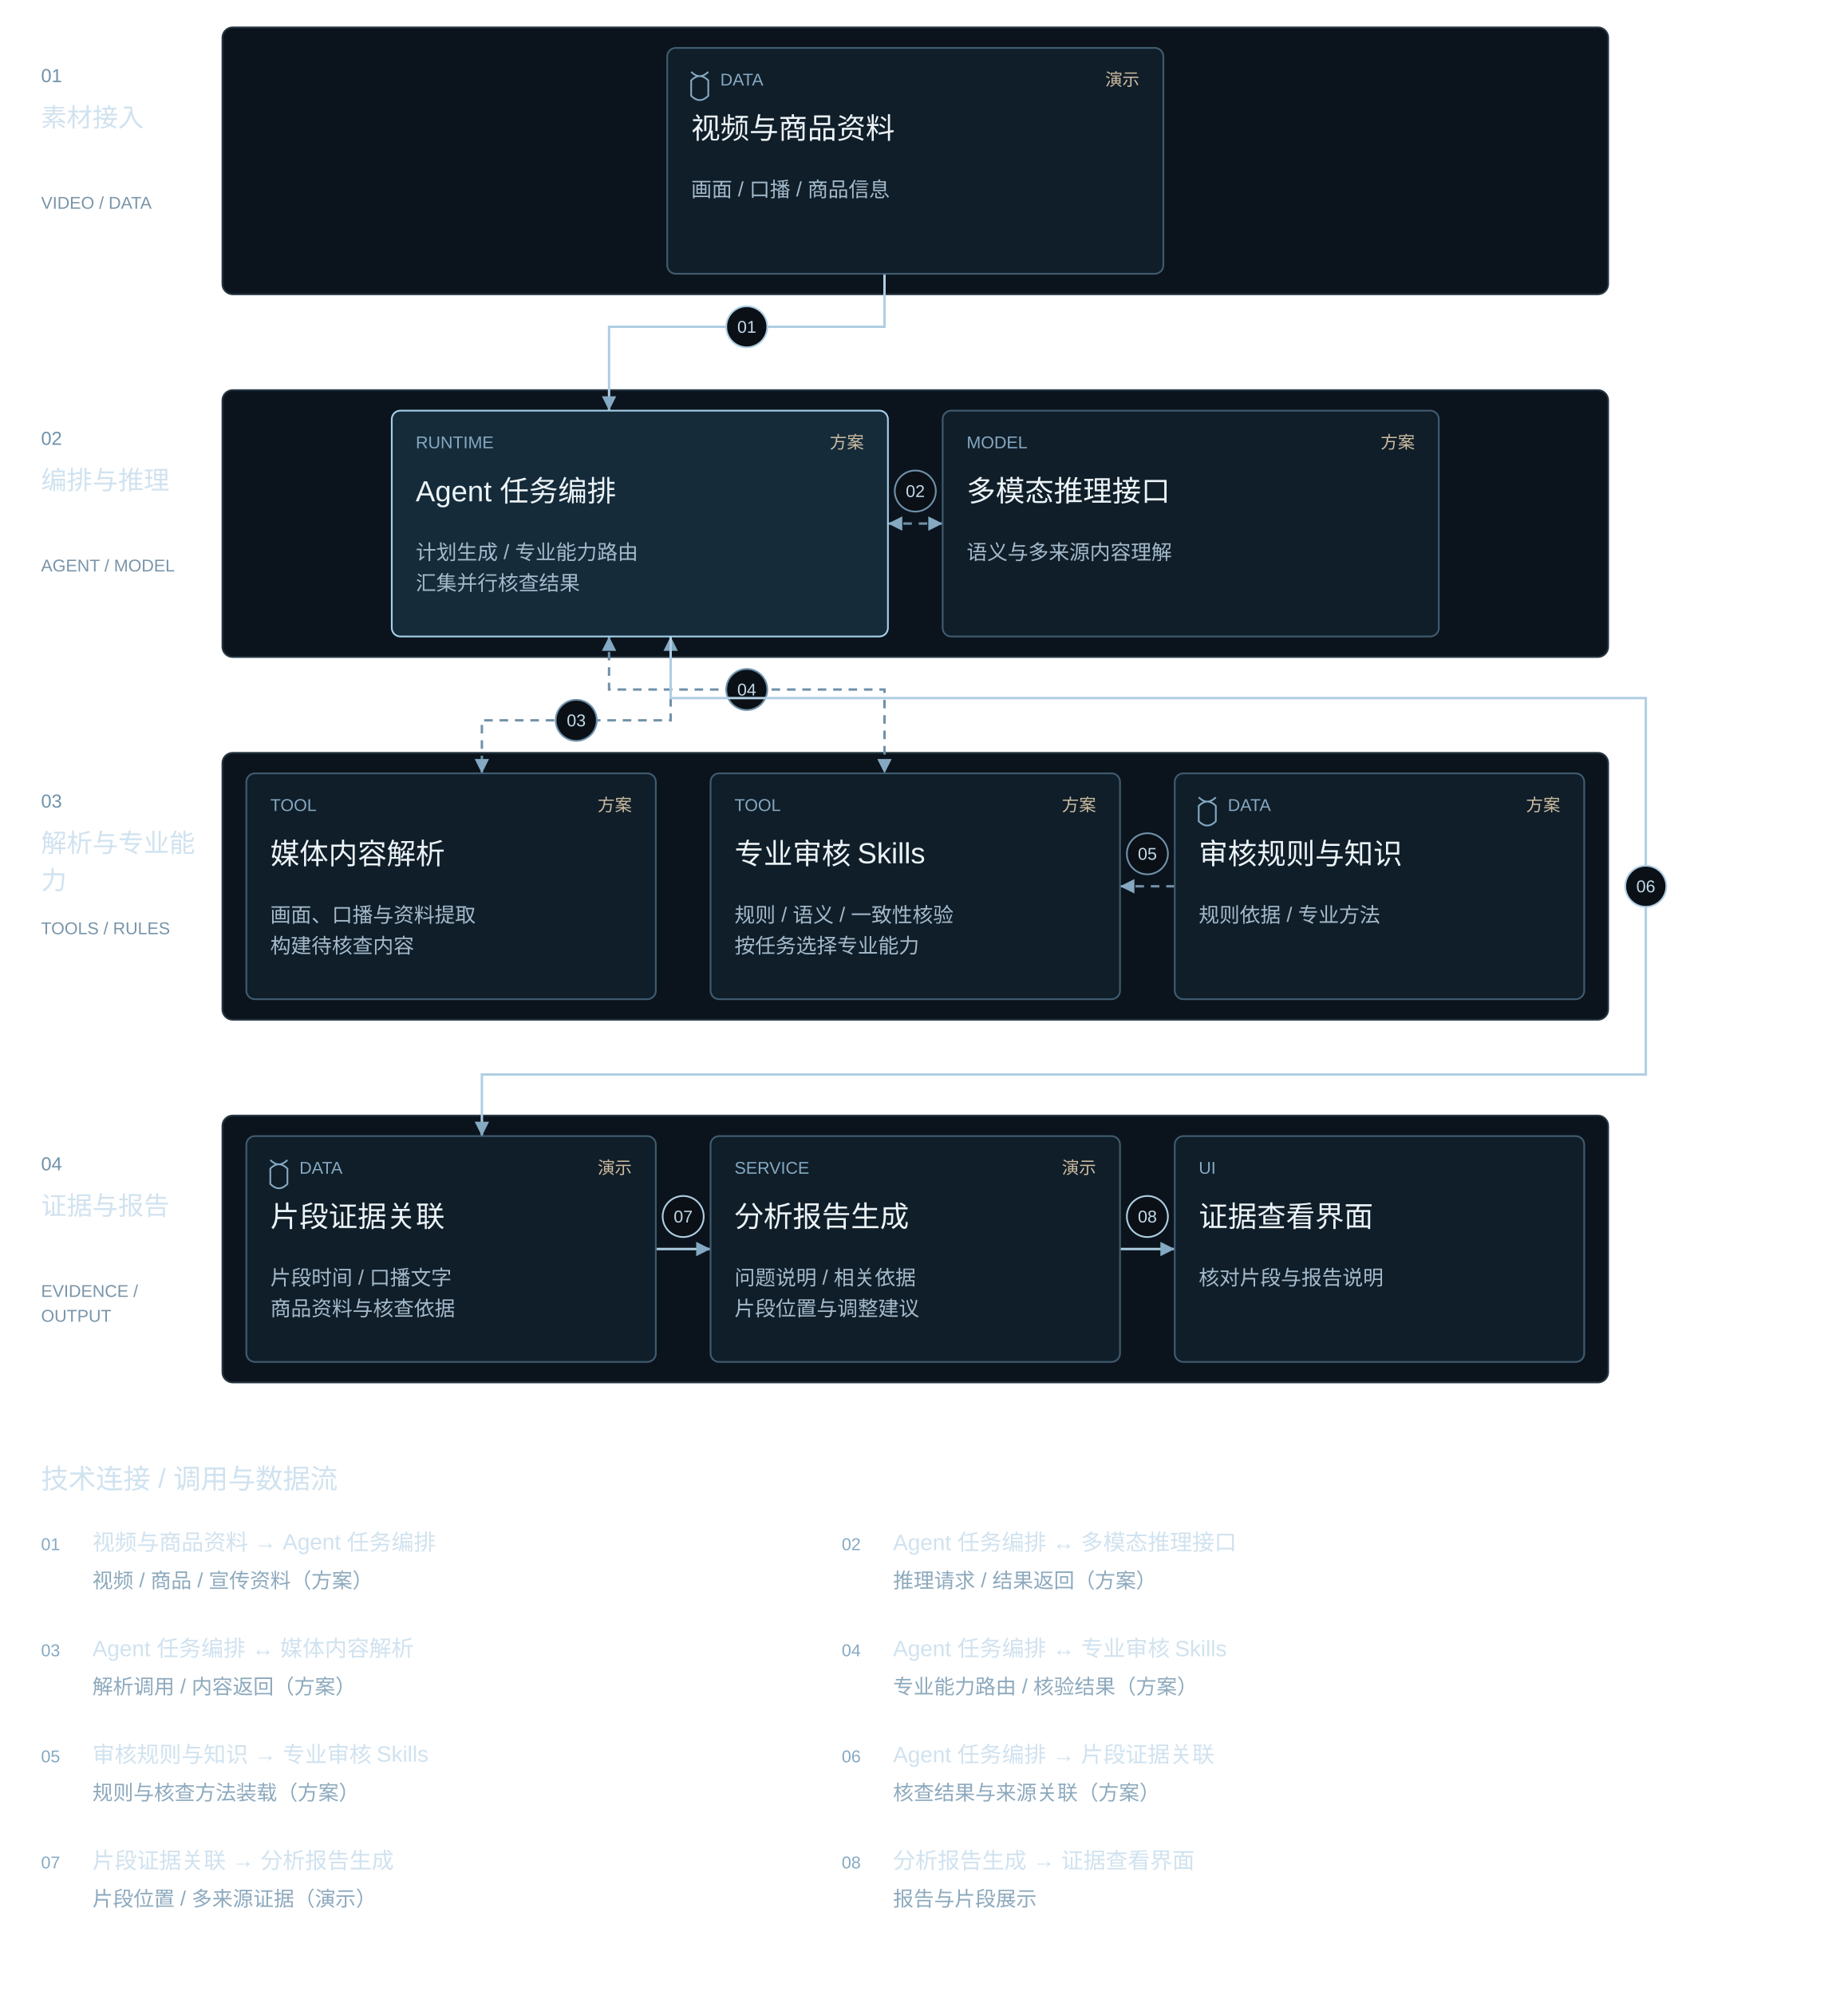
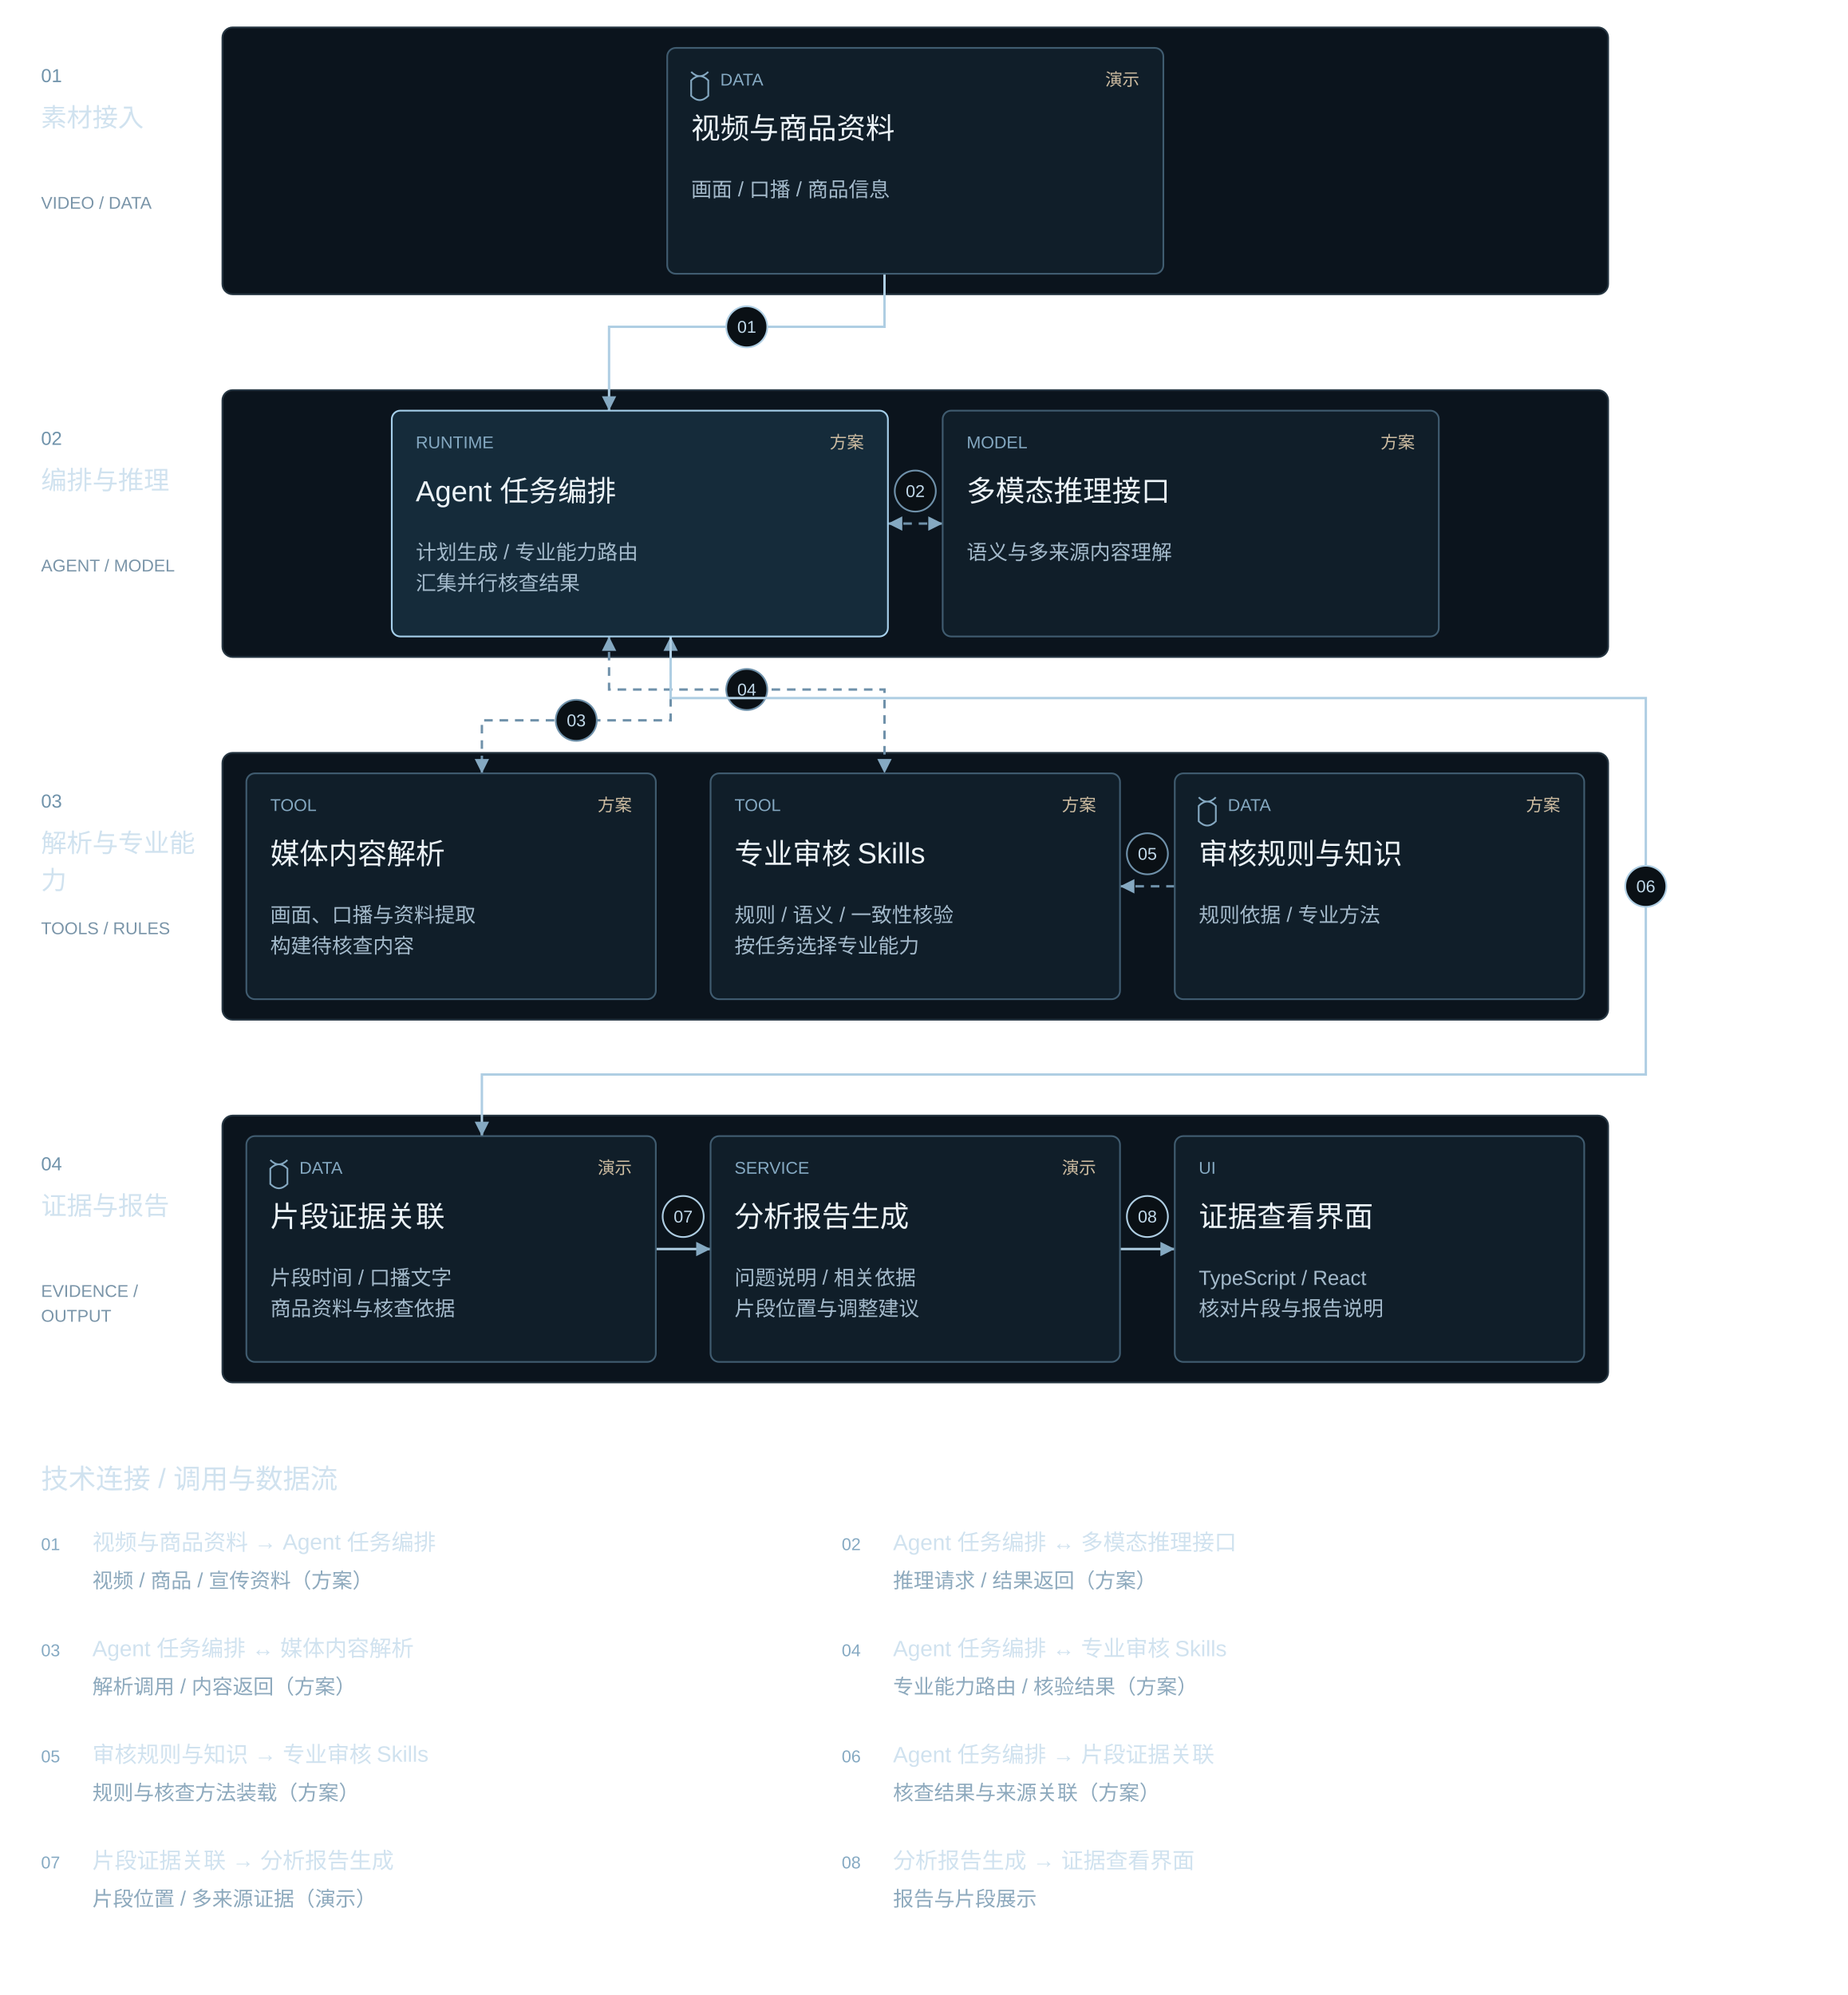
<svg xmlns="http://www.w3.org/2000/svg" viewBox="0 0 1080 1166" role="img" aria-labelledby="title-video-compliance-review desc-video-compliance-review" style="font-family:Arial,'PingFang SC','Microsoft YaHei',sans-serif;background:#0a1015">
  <defs>
    <marker id="arrow-video-compliance-review" viewBox="0 0 10 10" refX="10" refY="5" markerWidth="6" markerHeight="6" orient="auto-start-reverse">
      <path d="M0 0 L10 5 L0 10" fill="#85a9c2" />
    </marker>
  </defs>
  <g data-layer="input">
    <rect x="130" y="16" width="810" height="156" rx="6" fill="#0b141d" stroke="#253541" />
    <text x="24" y="48" fill="#6f92aa" font-size="11" text-anchor="start">
      <tspan x="24" dy="0">01</tspan>
    </text>
    <text x="24" y="74" fill="#d0e2ef" font-size="15" text-anchor="start">
      <tspan x="24" dy="0">素材接入</tspan>
    </text>
    <text x="24" y="122" fill="#7994a8" font-size="10" text-anchor="start">
      <tspan x="24" dy="0">VIDEO / DATA</tspan>
    </text>
  </g>
  <g data-layer="runtime">
    <rect x="130" y="228" width="810" height="156" rx="6" fill="#0b141d" stroke="#253541" />
    <text x="24" y="260" fill="#6f92aa" font-size="11" text-anchor="start">
      <tspan x="24" dy="0">02</tspan>
    </text>
    <text x="24" y="286" fill="#d0e2ef" font-size="15" text-anchor="start">
      <tspan x="24" dy="0">编排与推理</tspan>
    </text>
    <text x="24" y="334" fill="#7994a8" font-size="10" text-anchor="start">
      <tspan x="24" dy="0">AGENT / MODEL</tspan>
    </text>
  </g>
  <g data-layer="tools">
    <rect x="130" y="440" width="810" height="156" rx="6" fill="#0b141d" stroke="#253541" />
    <text x="24" y="472" fill="#6f92aa" font-size="11" text-anchor="start">
      <tspan x="24" dy="0">03</tspan>
    </text>
    <text x="24" y="498" fill="#d0e2ef" font-size="15" text-anchor="start">
      <tspan x="24" dy="0">解析与专业能</tspan>
      <tspan x="24" dy="21.75">力</tspan>
    </text>
    <text x="24" y="546" fill="#7994a8" font-size="10" text-anchor="start">
      <tspan x="24" dy="0">TOOLS / RULES</tspan>
    </text>
  </g>
  <g data-layer="output">
    <rect x="130" y="652" width="810" height="156" rx="6" fill="#0b141d" stroke="#253541" />
    <text x="24" y="684" fill="#6f92aa" font-size="11" text-anchor="start">
      <tspan x="24" dy="0">04</tspan>
    </text>
    <text x="24" y="710" fill="#d0e2ef" font-size="15" text-anchor="start">
      <tspan x="24" dy="0">证据与报告</tspan>
    </text>
    <text x="24" y="758" fill="#7994a8" font-size="10" text-anchor="start">
      <tspan x="24" dy="0">EVIDENCE /</tspan>
      <tspan x="24" dy="14.5">OUTPUT</tspan>
    </text>
  </g>
  <g data-edge="01">
    <path d="M517 160 V191 H356 V240" fill="none" stroke="#afcee3" stroke-width="1.4" marker-end="url(#arrow-video-compliance-review)" />
    <circle cx="436.5" cy="191" r="12" fill="#0a1015" stroke="#afcee3" />
    <text x="436.5" y="194.5" fill="#c1d9ea" font-size="10" text-anchor="middle">
      <tspan x="436.5" dy="0">01</tspan>
    </text>
  </g>
  <g data-edge="02">
    <path d="M519 306 H551" fill="none" stroke="#6f91aa" stroke-width="1.4" stroke-dasharray="5 4" marker-start="url(#arrow-video-compliance-review)" marker-end="url(#arrow-video-compliance-review)" />
    <circle cx="535" cy="287" r="12" fill="#0a1015" stroke="#6f91aa" />
    <text x="535" y="290.5" fill="#c1d9ea" font-size="10" text-anchor="middle">
      <tspan x="535" dy="0">02</tspan>
    </text>
  </g>
  <g data-edge="03">
    <path d="M392 372 V421 H281.667 V452" fill="none" stroke="#6f91aa" stroke-width="1.4" stroke-dasharray="5 4" marker-start="url(#arrow-video-compliance-review)" marker-end="url(#arrow-video-compliance-review)" />
    <circle cx="336.833" cy="421" r="12" fill="#0a1015" stroke="#6f91aa" />
    <text x="336.833" y="424.5" fill="#c1d9ea" font-size="10" text-anchor="middle">
      <tspan x="336.833" dy="0">03</tspan>
    </text>
  </g>
  <g data-edge="04">
    <path d="M356 372 V403 H517 V452" fill="none" stroke="#6f91aa" stroke-width="1.4" stroke-dasharray="5 4" marker-start="url(#arrow-video-compliance-review)" marker-end="url(#arrow-video-compliance-review)" />
    <circle cx="436.5" cy="403" r="12" fill="#0a1015" stroke="#6f91aa" />
    <text x="436.5" y="406.5" fill="#c1d9ea" font-size="10" text-anchor="middle">
      <tspan x="436.5" dy="0">04</tspan>
    </text>
  </g>
  <g data-edge="05">
    <path d="M686.667 518 H654.667" fill="none" stroke="#6f91aa" stroke-width="1.4" stroke-dasharray="5 4" marker-end="url(#arrow-video-compliance-review)" />
    <circle cx="670.667" cy="499" r="12" fill="#0a1015" stroke="#6f91aa" />
    <text x="670.667" y="502.5" fill="#c1d9ea" font-size="10" text-anchor="middle">
      <tspan x="670.667" dy="0">05</tspan>
    </text>
  </g>
  <g data-edge="06">
    <path d="M392 372 V408 H962 V628 H281.667 V664" fill="none" stroke="#afcee3" stroke-width="1.4" marker-end="url(#arrow-video-compliance-review)" />
    <circle cx="962" cy="518" r="12" fill="#0a1015" stroke="#afcee3" />
    <text x="962" y="521.5" fill="#c1d9ea" font-size="10" text-anchor="middle">
      <tspan x="962" dy="0">06</tspan>
    </text>
  </g>
  <g data-edge="07">
    <path d="M383.333 730 H415.333" fill="none" stroke="#afcee3" stroke-width="1.4" marker-end="url(#arrow-video-compliance-review)" />
    <circle cx="399.333" cy="711" r="12" fill="#0a1015" stroke="#afcee3" />
    <text x="399.333" y="714.5" fill="#c1d9ea" font-size="10" text-anchor="middle">
      <tspan x="399.333" dy="0">07</tspan>
    </text>
  </g>
  <g data-edge="08">
    <path d="M654.667 730 H686.667" fill="none" stroke="#afcee3" stroke-width="1.4" marker-end="url(#arrow-video-compliance-review)" />
    <circle cx="670.667" cy="711" r="12" fill="#0a1015" stroke="#afcee3" />
    <text x="670.667" y="714.5" fill="#c1d9ea" font-size="10" text-anchor="middle">
      <tspan x="670.667" dy="0">08</tspan>
    </text>
  </g>
  <g data-node="video">
    <rect x="390" y="28" width="290" height="132" rx="5" fill="#101e29" stroke="#405c70" />
    <path d="M404 47 q5 -5 10 0 v9 q-5 5 -10 0 z m0 -5 q5 5 10 0" fill="none" stroke="#85a9c2" />
    <text x="421" y="50" fill="#85a9c2" font-size="10" text-anchor="start">
      <tspan x="421" dy="0">DATA</tspan>
    </text>
    <text x="666" y="50" fill="#cdbca1" font-size="10" text-anchor="end">
      <tspan x="666" dy="0">演示</tspan>
    </text>
    <text x="404" y="81" fill="#edf4f8" font-size="17" text-anchor="start">
      <tspan x="404" dy="0">视频与商品资料</tspan>
    </text>
    <text x="404" y="115" fill="#a4bacb" font-size="12" text-anchor="start">
      <tspan x="404" dy="0">画面 / 口播 / 商品信息</tspan>
    </text>
  </g>
  <g data-node="orchestrator">
    <rect x="229" y="240" width="290" height="132" rx="5" fill="#152b3a" stroke="#a6d0eb" />
    <text x="243" y="262" fill="#85a9c2" font-size="10" text-anchor="start">
      <tspan x="243" dy="0">RUNTIME</tspan>
    </text>
    <text x="505" y="262" fill="#cdbca1" font-size="10" text-anchor="end">
      <tspan x="505" dy="0">方案</tspan>
    </text>
    <text x="243" y="293" fill="#edf4f8" font-size="17" text-anchor="start">
      <tspan x="243" dy="0">Agent 任务编排</tspan>
    </text>
    <text x="243" y="327" fill="#a4bacb" font-size="12" text-anchor="start">
      <tspan x="243" dy="0">计划生成 / 专业能力路由</tspan>
      <tspan x="243" dy="18">汇集并行核查结果</tspan>
    </text>
  </g>
  <g data-node="model">
    <rect x="551" y="240" width="290" height="132" rx="5" fill="#101e29" stroke="#405c70" />
    <text x="565" y="262" fill="#85a9c2" font-size="10" text-anchor="start">
      <tspan x="565" dy="0">MODEL</tspan>
    </text>
    <text x="827" y="262" fill="#cdbca1" font-size="10" text-anchor="end">
      <tspan x="827" dy="0">方案</tspan>
    </text>
    <text x="565" y="293" fill="#edf4f8" font-size="17" text-anchor="start">
      <tspan x="565" dy="0">多模态推理接口</tspan>
    </text>
    <text x="565" y="327" fill="#a4bacb" font-size="12" text-anchor="start">
      <tspan x="565" dy="0">语义与多来源内容理解</tspan>
    </text>
  </g>
  <g data-node="parse">
    <rect x="144" y="452" width="239.333" height="132" rx="5" fill="#101e29" stroke="#405c70" />
    <text x="158" y="474" fill="#85a9c2" font-size="10" text-anchor="start">
      <tspan x="158" dy="0">TOOL</tspan>
    </text>
    <text x="369.333" y="474" fill="#cdbca1" font-size="10" text-anchor="end">
      <tspan x="369.333" dy="0">方案</tspan>
    </text>
    <text x="158" y="505" fill="#edf4f8" font-size="17" text-anchor="start">
      <tspan x="158" dy="0">媒体内容解析</tspan>
    </text>
    <text x="158" y="539" fill="#a4bacb" font-size="12" text-anchor="start">
      <tspan x="158" dy="0">画面、口播与资料提取</tspan>
      <tspan x="158" dy="18">构建待核查内容</tspan>
    </text>
  </g>
  <g data-node="skills">
    <rect x="415.333" y="452" width="239.333" height="132" rx="5" fill="#101e29" stroke="#405c70" />
    <text x="429.333" y="474" fill="#85a9c2" font-size="10" text-anchor="start">
      <tspan x="429.333" dy="0">TOOL</tspan>
    </text>
    <text x="640.667" y="474" fill="#cdbca1" font-size="10" text-anchor="end">
      <tspan x="640.667" dy="0">方案</tspan>
    </text>
    <text x="429.333" y="505" fill="#edf4f8" font-size="17" text-anchor="start">
      <tspan x="429.333" dy="0">专业审核 Skills</tspan>
    </text>
    <text x="429.333" y="539" fill="#a4bacb" font-size="12" text-anchor="start">
      <tspan x="429.333" dy="0">规则 / 语义 / 一致性核验</tspan>
      <tspan x="429.333" dy="18">按任务选择专业能力</tspan>
    </text>
  </g>
  <g data-node="rules">
    <rect x="686.667" y="452" width="239.333" height="132" rx="5" fill="#101e29" stroke="#405c70" />
    <path d="M700.667 471 q5 -5 10 0 v9 q-5 5 -10 0 z m0 -5 q5 5 10 0" fill="none" stroke="#85a9c2" />
    <text x="717.667" y="474" fill="#85a9c2" font-size="10" text-anchor="start">
      <tspan x="717.667" dy="0">DATA</tspan>
    </text>
    <text x="912" y="474" fill="#cdbca1" font-size="10" text-anchor="end">
      <tspan x="912" dy="0">方案</tspan>
    </text>
    <text x="700.667" y="505" fill="#edf4f8" font-size="17" text-anchor="start">
      <tspan x="700.667" dy="0">审核规则与知识</tspan>
    </text>
    <text x="700.667" y="539" fill="#a4bacb" font-size="12" text-anchor="start">
      <tspan x="700.667" dy="0">规则依据 / 专业方法</tspan>
    </text>
  </g>
  <g data-node="evidence">
    <rect x="144" y="664" width="239.333" height="132" rx="5" fill="#101e29" stroke="#405c70" />
    <path d="M158 683 q5 -5 10 0 v9 q-5 5 -10 0 z m0 -5 q5 5 10 0" fill="none" stroke="#85a9c2" />
    <text x="175" y="686" fill="#85a9c2" font-size="10" text-anchor="start">
      <tspan x="175" dy="0">DATA</tspan>
    </text>
    <text x="369.333" y="686" fill="#cdbca1" font-size="10" text-anchor="end">
      <tspan x="369.333" dy="0">演示</tspan>
    </text>
    <text x="158" y="717" fill="#edf4f8" font-size="17" text-anchor="start">
      <tspan x="158" dy="0">片段证据关联</tspan>
    </text>
    <text x="158" y="751" fill="#a4bacb" font-size="12" text-anchor="start">
      <tspan x="158" dy="0">片段时间 / 口播文字</tspan>
      <tspan x="158" dy="18">商品资料与核查依据</tspan>
    </text>
  </g>
  <g data-node="report">
    <rect x="415.333" y="664" width="239.333" height="132" rx="5" fill="#101e29" stroke="#405c70" />
    <text x="429.333" y="686" fill="#85a9c2" font-size="10" text-anchor="start">
      <tspan x="429.333" dy="0">SERVICE</tspan>
    </text>
    <text x="640.667" y="686" fill="#cdbca1" font-size="10" text-anchor="end">
      <tspan x="640.667" dy="0">演示</tspan>
    </text>
    <text x="429.333" y="717" fill="#edf4f8" font-size="17" text-anchor="start">
      <tspan x="429.333" dy="0">分析报告生成</tspan>
    </text>
    <text x="429.333" y="751" fill="#a4bacb" font-size="12" text-anchor="start">
      <tspan x="429.333" dy="0">问题说明 / 相关依据</tspan>
      <tspan x="429.333" dy="18">片段位置与调整建议</tspan>
    </text>
  </g>
  <g data-node="review">
    <rect x="686.667" y="664" width="239.333" height="132" rx="5" fill="#101e29" stroke="#405c70" />
    <text x="700.667" y="686" fill="#85a9c2" font-size="10" text-anchor="start">
      <tspan x="700.667" dy="0">UI</tspan>
    </text>
    <text x="700.667" y="717" fill="#edf4f8" font-size="17" text-anchor="start">
      <tspan x="700.667" dy="0">证据查看界面</tspan>
    </text>
    <text x="700.667" y="751" fill="#a4bacb" font-size="12" text-anchor="start">
-       <tspan x="700.667" dy="0">核对片段与报告说明</tspan>
+       <tspan x="700.667" dy="0">TypeScript / React</tspan>
+       <tspan x="700.667" dy="18">核对片段与报告说明</tspan>
    </text>
  </g>
  <text x="24" y="870" fill="#d0e2ef" font-size="16" text-anchor="start">
    <tspan x="24" dy="0">技术连接 / 调用与数据流</tspan>
  </text>
  <text x="24" y="906" fill="#85a9c2" font-size="10" text-anchor="start">
    <tspan x="24" dy="0">01</tspan>
  </text>
  <text x="54" y="906" fill="#d0e2ef" font-size="13" text-anchor="start">
    <tspan x="54" dy="0">视频与商品资料 → Agent 任务编排</tspan>
  </text>
  <text x="54" y="928" fill="#8da9bd" font-size="12" text-anchor="start">
    <tspan x="54" dy="0">视频 / 商品 / 宣传资料（方案）</tspan>
  </text>
  <text x="492" y="906" fill="#85a9c2" font-size="10" text-anchor="start">
    <tspan x="492" dy="0">02</tspan>
  </text>
  <text x="522" y="906" fill="#d0e2ef" font-size="13" text-anchor="start">
    <tspan x="522" dy="0">Agent 任务编排 ↔ 多模态推理接口</tspan>
  </text>
  <text x="522" y="928" fill="#8da9bd" font-size="12" text-anchor="start">
    <tspan x="522" dy="0">推理请求 / 结果返回（方案）</tspan>
  </text>
  <text x="24" y="968" fill="#85a9c2" font-size="10" text-anchor="start">
    <tspan x="24" dy="0">03</tspan>
  </text>
  <text x="54" y="968" fill="#d0e2ef" font-size="13" text-anchor="start">
    <tspan x="54" dy="0">Agent 任务编排 ↔ 媒体内容解析</tspan>
  </text>
  <text x="54" y="990" fill="#8da9bd" font-size="12" text-anchor="start">
    <tspan x="54" dy="0">解析调用 / 内容返回（方案）</tspan>
  </text>
  <text x="492" y="968" fill="#85a9c2" font-size="10" text-anchor="start">
    <tspan x="492" dy="0">04</tspan>
  </text>
  <text x="522" y="968" fill="#d0e2ef" font-size="13" text-anchor="start">
    <tspan x="522" dy="0">Agent 任务编排 ↔ 专业审核 Skills</tspan>
  </text>
  <text x="522" y="990" fill="#8da9bd" font-size="12" text-anchor="start">
    <tspan x="522" dy="0">专业能力路由 / 核验结果（方案）</tspan>
  </text>
  <text x="24" y="1030" fill="#85a9c2" font-size="10" text-anchor="start">
    <tspan x="24" dy="0">05</tspan>
  </text>
  <text x="54" y="1030" fill="#d0e2ef" font-size="13" text-anchor="start">
    <tspan x="54" dy="0">审核规则与知识 → 专业审核 Skills</tspan>
  </text>
  <text x="54" y="1052" fill="#8da9bd" font-size="12" text-anchor="start">
    <tspan x="54" dy="0">规则与核查方法装载（方案）</tspan>
  </text>
  <text x="492" y="1030" fill="#85a9c2" font-size="10" text-anchor="start">
    <tspan x="492" dy="0">06</tspan>
  </text>
  <text x="522" y="1030" fill="#d0e2ef" font-size="13" text-anchor="start">
    <tspan x="522" dy="0">Agent 任务编排 → 片段证据关联</tspan>
  </text>
  <text x="522" y="1052" fill="#8da9bd" font-size="12" text-anchor="start">
    <tspan x="522" dy="0">核查结果与来源关联（方案）</tspan>
  </text>
  <text x="24" y="1092" fill="#85a9c2" font-size="10" text-anchor="start">
    <tspan x="24" dy="0">07</tspan>
  </text>
  <text x="54" y="1092" fill="#d0e2ef" font-size="13" text-anchor="start">
    <tspan x="54" dy="0">片段证据关联 → 分析报告生成</tspan>
  </text>
  <text x="54" y="1114" fill="#8da9bd" font-size="12" text-anchor="start">
    <tspan x="54" dy="0">片段位置 / 多来源证据（演示）</tspan>
  </text>
  <text x="492" y="1092" fill="#85a9c2" font-size="10" text-anchor="start">
    <tspan x="492" dy="0">08</tspan>
  </text>
  <text x="522" y="1092" fill="#d0e2ef" font-size="13" text-anchor="start">
    <tspan x="522" dy="0">分析报告生成 → 证据查看界面</tspan>
  </text>
  <text x="522" y="1114" fill="#8da9bd" font-size="12" text-anchor="start">
    <tspan x="522" dy="0">报告与片段展示</tspan>
  </text>
</svg>
